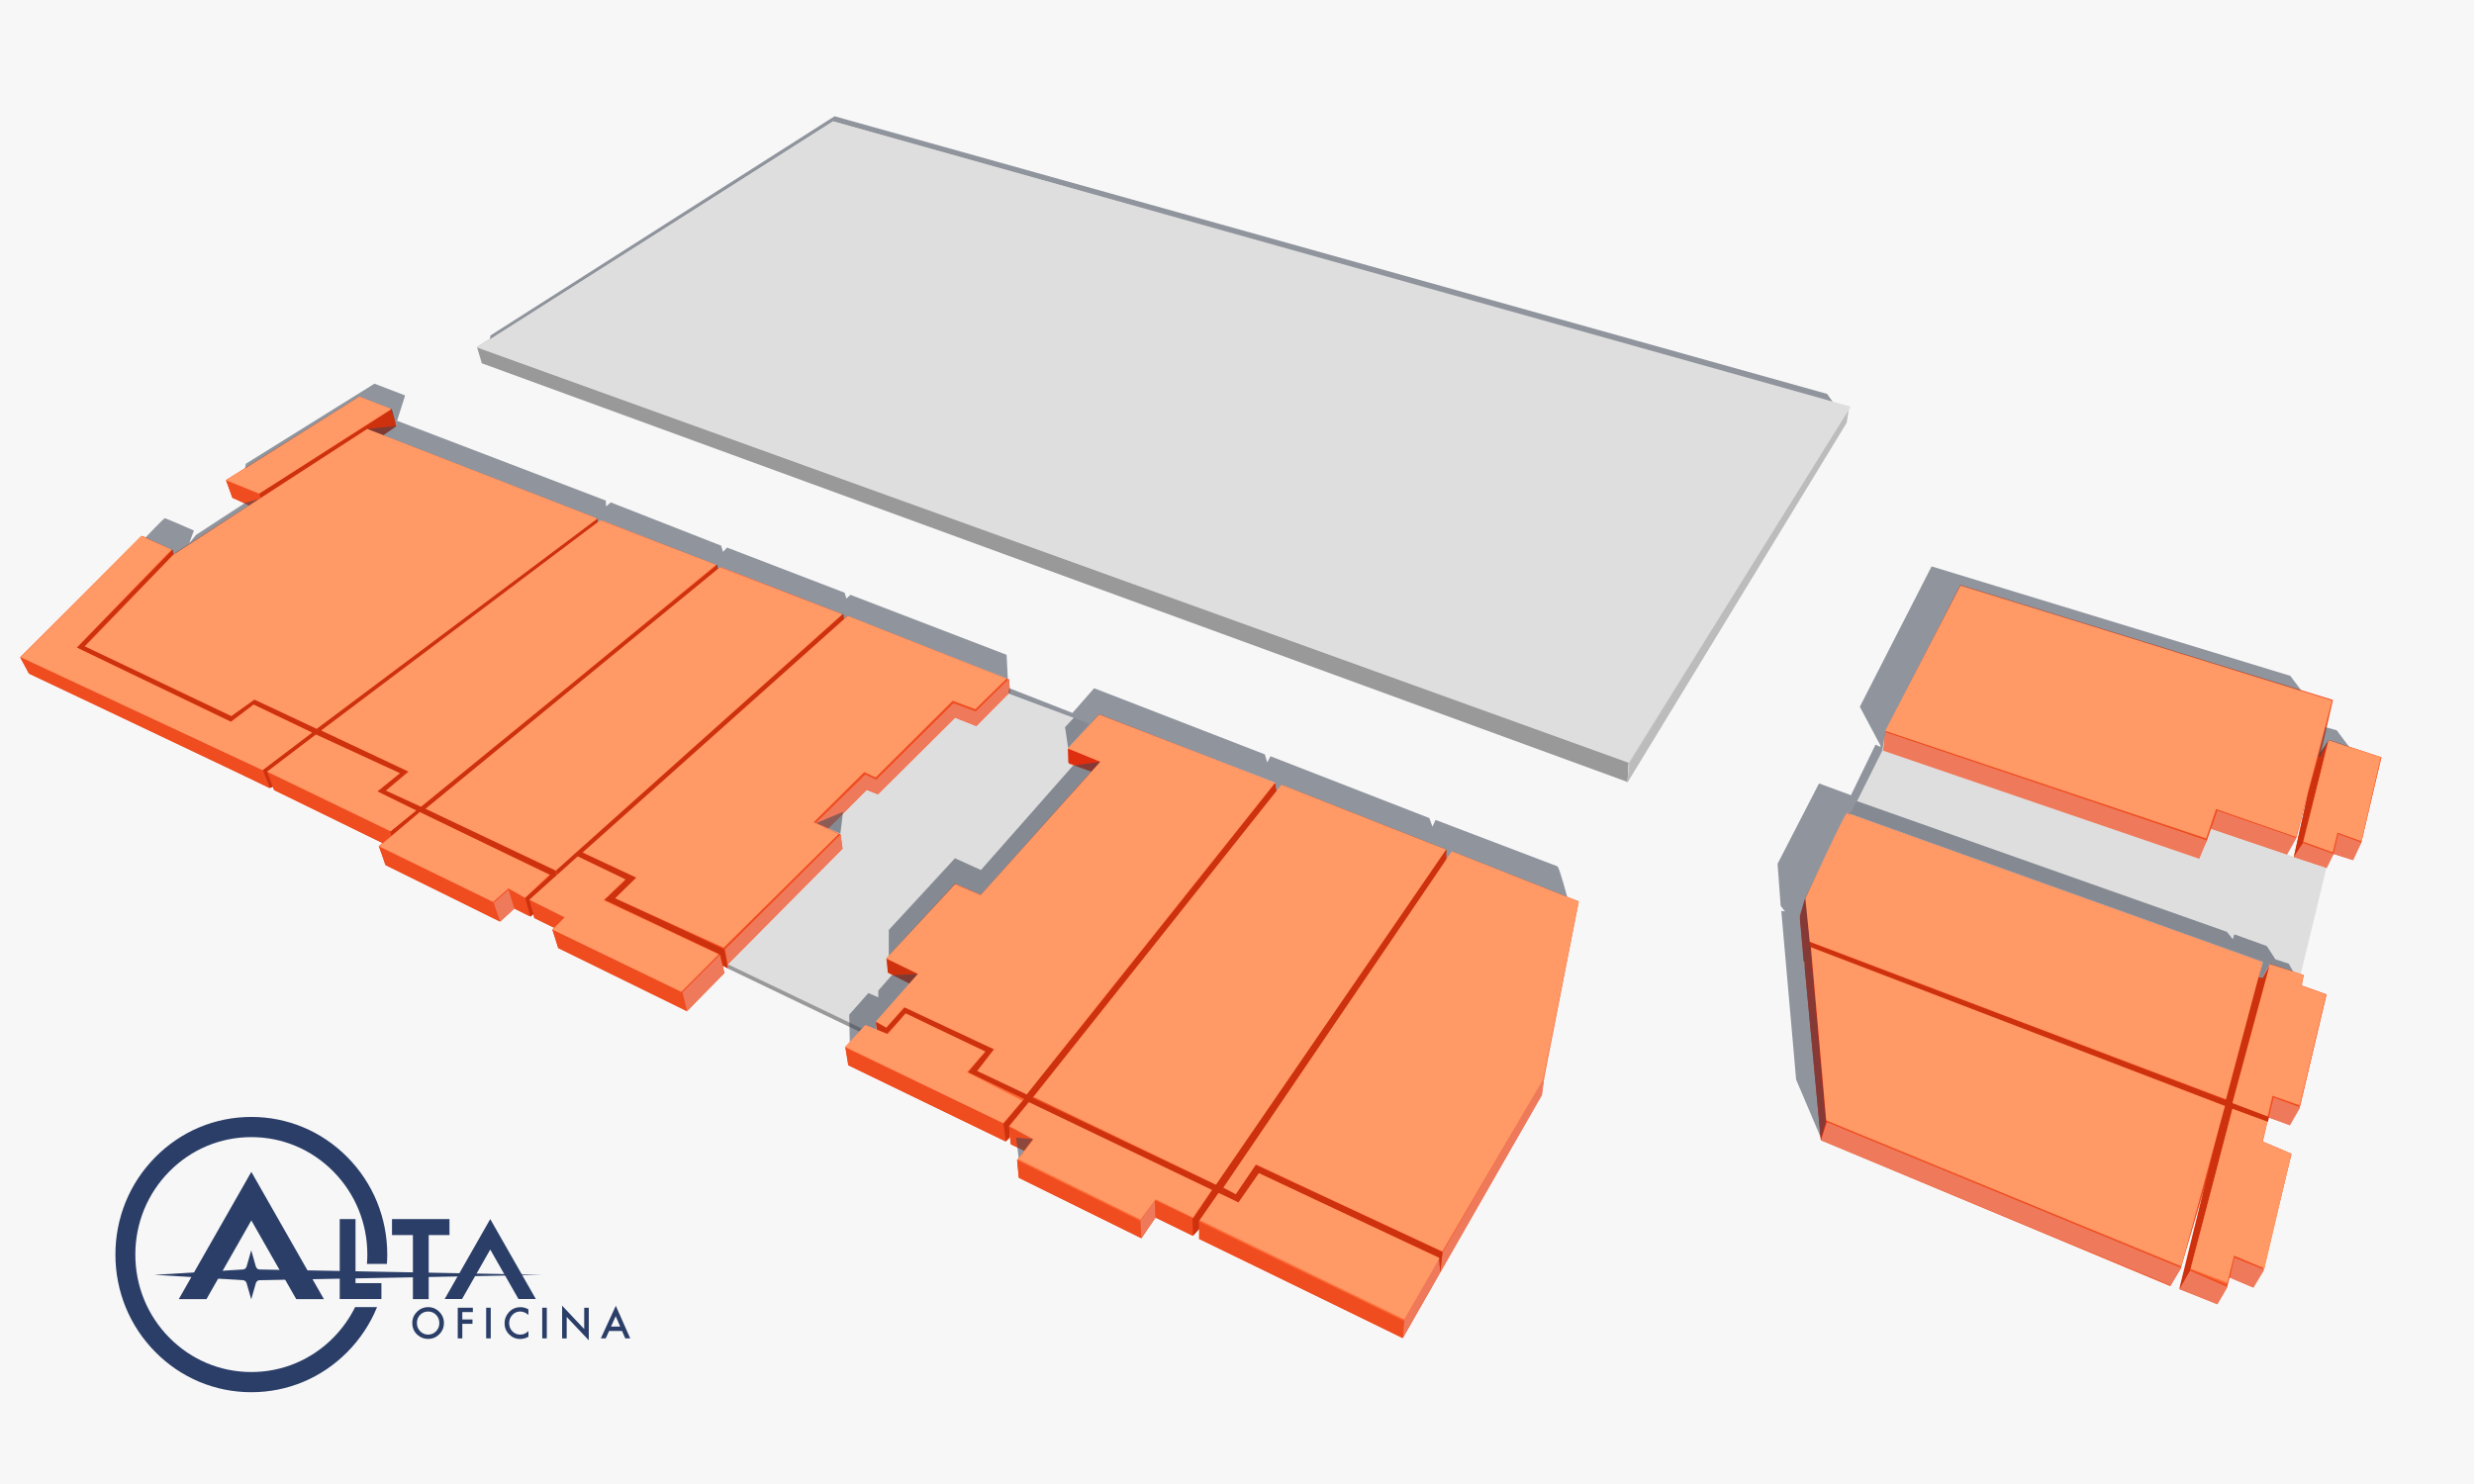
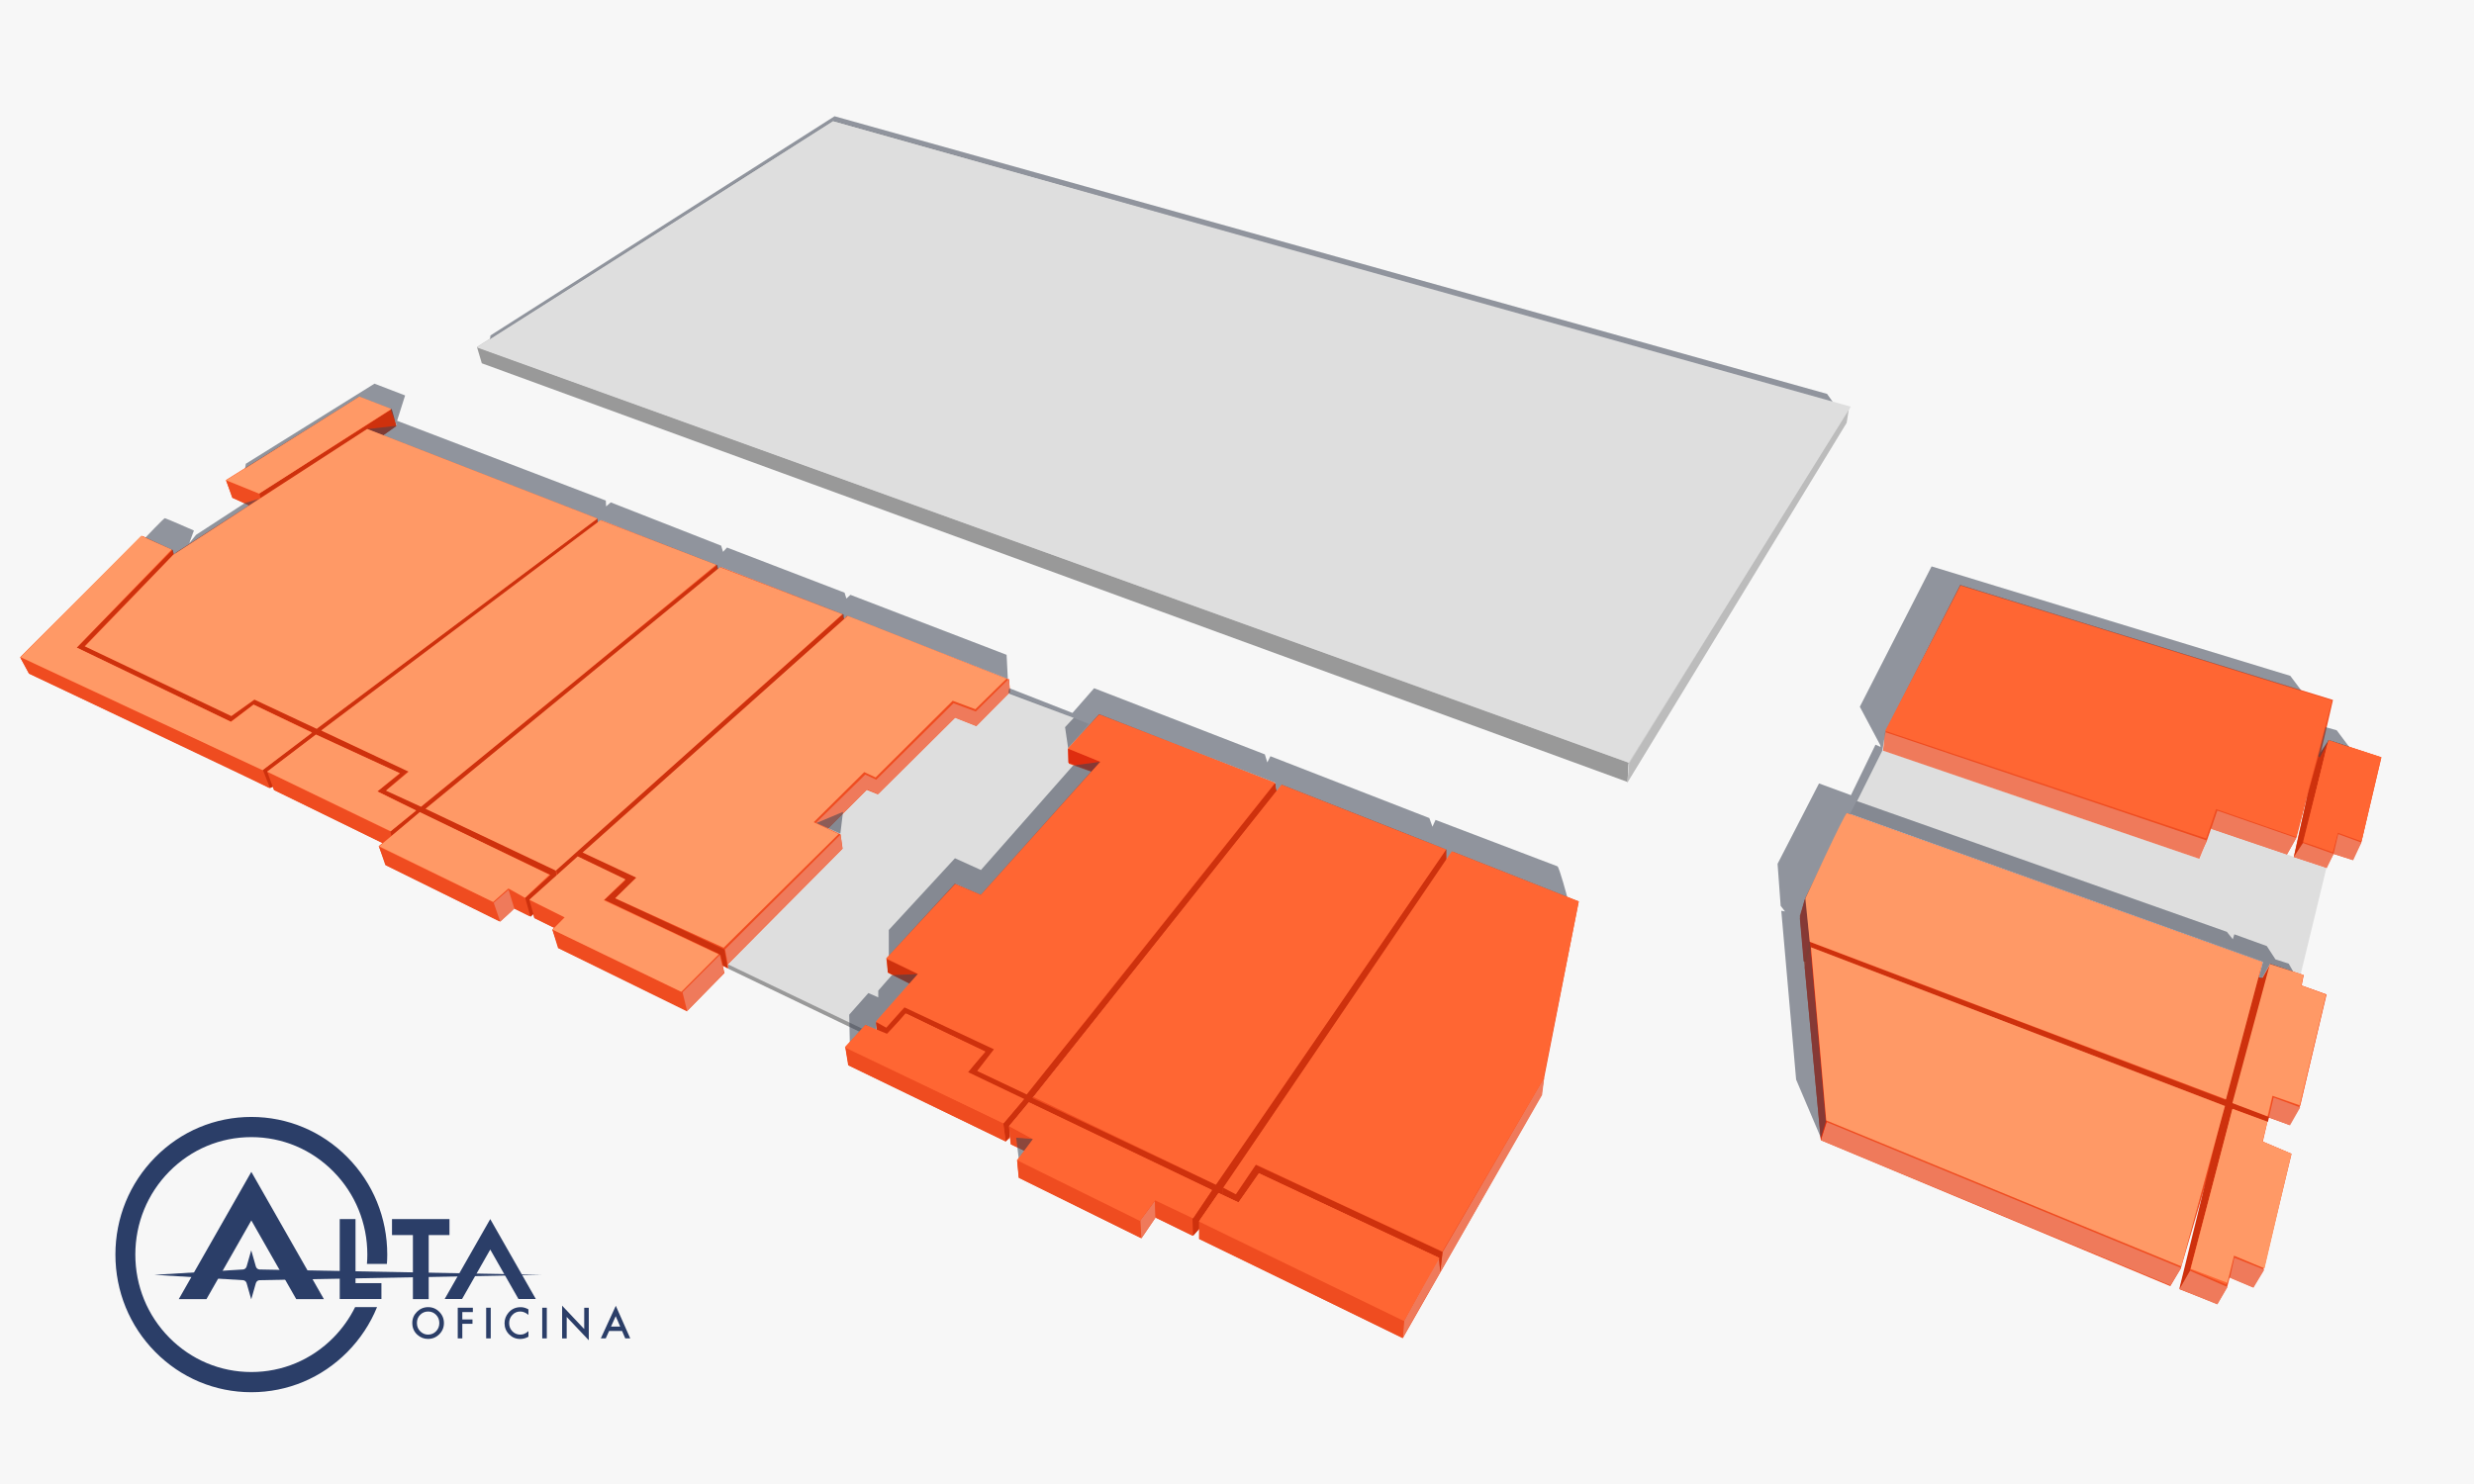
<svg xmlns="http://www.w3.org/2000/svg" version="1.1" x="0px" y="0px" width="1000px" height="600px" viewBox="0 0 1000 600" enable-background="new 0 0 1000 600" xml:space="preserve">
  <g id="base">
    <g id="Background_Color">
      <rect fill="#F7F7F7" width="1000" height="600" />
    </g>
    <g id="lobby">
      <polygon fill="#DEDEDE" points="408,280 440.16,292.67 431.83,302.33 432,308.33 441.33,312.17 397,362 386.16,357.33     358.33,387.67 359,393.33 368,397.67 354,413.33 354,416.17 350,414.17 347.58,417.08 294.33,391.58 294.21,389.92 340.5,343.17     339.66,337.5 334.66,335 350.33,319.17 354.66,321 386,290.17 394.66,293.5   " />
      <polygon fill="#DEDEDE" points="760.79,303.25 747.83,329 914.58,388.67 913.29,394.96 914.71,395.08 917.58,389.67     929.96,393.83 940.33,351 893.87,334.88 889.12,347.25   " />
      <g id="Layer_25">
        <polygon fill="#CCCCCC" points="192.75,140.25 336.75,48.75 747.5,165 659,309    " />
      </g>
    </g>
    <g id="Layer_8">
      <polygon fill="#999999" points="192.79,140.28 194.75,146.88 657.85,316.16 658.25,308.38   " />
      <polygon fill="#999999" points="294.29,389.92 294.41,391.67 347.5,417.17 348.54,415.92   " />
    </g>
    <g id="Layer_9">
      <polygon fill="#BCBCBC" points="747.41,164.86 746.42,170.97 657.76,316.52 658.48,308.77   " />
    </g>
    <g id="Layer_10">
      <path fill="#EF4C20" d="M431.83,302.67l0.17,6.08l9,3.25l-44.5,49.75l-10.5-4.5l-27.75,30.25l0.75,5.83l8.75,4.42L354,413.5    l0.42,3.08l-4.59-2.25l-8.08,9.17l1.25,7.25l63.5,30.75l1.75-1.5l-0.33-4.58l8.25-9.75l1.42,0.83l-0.08-2.67L516.25,320    c-0.75-0.25-1-3.5-1-3.5l-71-27.75L431.83,302.67z" />
      <polygon fill="#EF4C20" points="746.5,328.75 914.5,389 913,395.5 914,396.17 917.66,389.67 931.16,394.25 930.33,398.5     940.41,402.08 929.5,447.75 925.25,454.75 916.75,451.75 914.5,461.5 926.25,466.5 915,513 910.75,520.5 901.25,516.5     900.25,520.25 896.25,527.25 881,521.25 898.25,455.75 881.5,512.75 877.25,520 736,461 727.5,370.25 729.75,363   " />
      <polygon fill="#EF4C20" points="762,296 761.5,303 888.75,346.75 892,340 893.75,335 924.41,345.42 928.25,338.58 933.16,319.5     927.16,346.5 940.25,350.75 943.25,345.25 950.5,347.5 954.5,340.5 962.5,306.25 941.5,299.25 937.75,305.75 943,283     792.33,236.5   " />
      <polygon fill="#EF4C20" points="70.31,224.25 71.25,223.31 100.75,204.25 94,201.25 91.37,194.31 145.25,160.44 158.06,165.31     160.18,172.12 154.87,175.94 195.16,191.62 196.58,192.17 241.5,209.62 241.66,211.29 243,210.29 290.04,228.58 290.12,230.25     291.33,229.21 341.03,248.47 341.07,250.12 342.36,248.91 407.91,274.75 408.16,279.75 394.62,293.54 386,290.08 354.75,321.12     350.33,319.33 334.75,334.96 339.75,337.33 340.58,343.12 294.21,389.88 294.37,391.58 292.16,390.5 292.83,393.42 277.83,408.67     225.83,383.33 223.31,375.88 224.06,375.12 216,371.12 215.62,369.5 214.5,370.56 207.87,367.25 202.12,372.62 156,349.81     153.12,342.12 154.68,340.81 110.75,319.44 110.25,318.12 108.93,318.62 92.62,310.5 11.75,272.38 8.18,265.81 32.18,241.94     57.43,216.69 69.75,222.38   " />
      <polygon fill="#EF4C20" points="518.16,317.33 584.68,343.5 584.56,347.94 587.12,344.31 638.12,364.44 624.12,435.88     623.06,442.69 567,541.06 484.75,500.81 484.75,496.78 482.16,499.62 467.08,492.25 461.37,500.67 411.75,476.12 411.12,469.12     414,465.25 408.5,462.67 407.83,455.5 416.06,445.75 417.81,446.62 417.33,443.92   " />
      <polygon fill="#CE310D" points="584.5,343.5 584.75,348 494.25,480.5 494.25,483.25 492.5,482.5 484.71,493.67 484.71,496.88     482.25,499.67 482,492.38   " />
      <polygon fill="#EF7A5B" points="624.18,435.62 623.31,442.75 582.18,514.38 583.12,506.25   " />
      <polygon fill="#EF7A5B" points="466.79,485.58 467,492.42 461.33,500.67 460.96,493.38   " />
      <path fill="#EF7A5B" d="M567.62,533.88l-0.54,7.04c-0.17-0.25,15.1-26.54,15.1-26.54l-0.62-5.94L567.62,533.88z" />
      <polygon fill="#EF4C20" points="567.33,533.83 566.83,540.83 484.66,500.96 484.71,493.71   " />
      <polygon fill="#CE310D" points="494.16,480.08 494.16,483.17 500.66,486.17 508.83,474.5 581.66,508.5 582.16,514.17     583.08,506.17 507.5,470.92 499.58,482.83   " />
      <polygon fill="#EF4C20" points="466.96,485.38 481.83,492.5 482.04,499.62 467.21,492.38   " />
      <polygon fill="#EF4C20" points="460.75,493.38 461.12,500.5 411.87,476.25 411.12,469   " />
      <polygon fill="#EF4C20" points="407.92,455.5 408.75,462.67 414,465.25 417.42,460.42   " />
      <polygon fill="#CE310D" points="415.67,443.17 415.75,445.67 489.87,481.25 491.5,479   " />
    </g>
    <g id="Layer_34">
      <polygon fill="#EF4C20" points="275.68,401.31 277.75,408.94 225.56,383.31 223.25,375.81   " />
      <polygon fill="#EF4C20" points="214,363.94 215.96,371.21 223.81,375.06 228.18,371   " />
      <polygon fill="#EF4C20" points="91.5,194.38 104.66,199.58 105.12,201.5 100.62,204.38 93.87,201.25   " />
      <polygon fill="#EF4C20" points="8.16,265.75 106.12,311.41 108.88,318.56 11.69,272.31   " />
      <path fill="#EF4C20" d="M108.16,312l49.5,24.17l0.58,2.08l-3.42,2.75l-44-21.58C110.83,319.42,108,312,108.16,312z" />
      <polygon fill="#EF4C20" points="153.25,342.42 155.75,349.75 201.75,372.42 199.25,364.92   " />
      <polygon fill="#EF4C20" points="205.5,359.75 207.75,367.33 214.16,370.5 212.04,363   " />
    </g>
    <g id="Layer_33">
      <polygon fill="#CE310D" points="225,354.38 224.58,351.83 171.37,326.62 156.12,319.5 165.12,311.75 102.87,282.88 93.5,289.5     34.12,261.25 70.25,224.12 69.75,222.25 30.87,261.88 54.62,273.5 93.25,291.75 102.5,284.88 126.12,296.12 106.25,311.25     109.12,318.62 110.22,318.09 108,311.97 127.87,297 161.75,312.75 152.5,320 168.25,327.75 157.75,336 158.25,338.12 170,328.62     222.5,353.75 212.29,363.04 214.41,370.62 215.58,369.58 214,363.94   " />
      <polygon fill="#CE310D" points="515.5,316.5 516,319.83 417.33,443.83 417.83,446.5 415.83,445.67 407.83,455.33 408.16,459.5     406.5,461.5 405.5,454 413.33,445 390.83,433.67 398.33,425.33 366.16,409.83 358.17,418.25 354.42,416.42 354.16,413.33     358,415.33 365.83,407.17 402.16,424 395.16,433 414.83,442.17 439,412.67   " />
      <polygon fill="#CE310D" points="235.37,344.62 257.43,354.81 248.68,363.25 292.81,383.88 294.16,391.5 292.25,390.38     291.25,386.12 244.16,364 252.87,355.81 235.62,347.44   " />
      <polygon fill="#CE310D" points="158.33,165.33 160.25,172.25 154.91,176 148.5,173.62 105.25,201.38 104.87,199.38   " />
      <polygon fill="#CE310D" points="340.5,248.5 341.16,250.42 235.66,344.83 236.16,347.58 233.66,346.42 225.25,354.17     224.83,351.67   " />
      <polygon fill="#CE310D" points="289.75,228.58 290.33,230.17 172.25,326.92 173.16,329.83 171.41,328.92 170.33,326   " />
      <polygon fill="#CE310D" points="241.33,209.58 241.66,211.33 130.25,295.25 130.71,298 129.16,297.33 128.25,294.42   " />
    </g>
    <g id="Layer_32">
      <polygon fill="#DF2D0F" points="431.66,302.67 445,308 441.16,311.83 431.83,308.33   " />
      <polygon fill="#CE310D" points="358.5,387.83 371.16,393.83 367.75,397.67 358.83,393.17   " />
      <polygon fill="#EF4C20" points="341.66,423.33 405.5,454 406.5,461.5 342.83,430.67   " />
    </g>
    <g id="Layer_30">
      <polygon fill="#EF7A5B" points="928.16,338.83 924.37,345.5 893.75,335.12 896.25,327.75   " />
      <polygon fill="#EF7A5B" points="945.12,337.25 954.5,340.67 951.16,347.83 943.25,345.25   " />
      <polygon fill="#EF7A5B" points="943.25,345.25 940.5,351 927.25,346.5 930.5,340.75   " />
      <polygon fill="#EF7A5B" points="919,443.75 929.75,447.75 925.62,455 917.12,451.75   " />
      <polygon fill="#EF7A5B" points="903.12,508.5 915.25,513.38 910.87,520.62 901.37,516.62   " />
      <polygon fill="#EF7A5B" points="885.12,513.75 881,521.12 896.25,527.38 900.37,520.38   " />
      <polygon fill="#EF7A5B" points="738.33,453.67 736,461 877.33,519.67 881.66,512.67   " />
      <path fill="#EF7A5B" d="M199.56,365l2.62,7.62c0,0,5.81-5.06,5.69-5.38s-2.31-7.5-2.31-7.5L199.56,365z" />
      <polygon fill="#EF7A5B" points="275.87,401.19 290.93,386.12 292.68,393.31 277.75,408.81   " />
      <polygon fill="#EF7A5B" points="293.08,383.83 294.16,389.75 340.5,343.17 339.75,337.42   " />
      <polygon fill="#EF7A5B" points="407.83,274.42 408.25,279.92 394.66,293.58 386.08,290.25 355,321.08 350.5,319.17 334.66,335     329.83,332.67 349.75,313.17 354.16,315.25 385.41,284.33 394.41,287.67   " />
      <polygon fill="#EF7A5B" points="892,339.83 889,347.25 761.12,303.5 762,296 853,326.62   " />
    </g>
    <g id="Layer_28">
      <polygon fill="#DF2D0F" points="729.5,363.5 727.5,371.25 729,388.5 729.87,388.75 729.5,391.25 736,461 738.33,453.67     732,383.12   " />
    </g>
    <g id="Layer_27">
      <polygon fill="#CE310D" points="731.5,380.83 730.82,382.96 729,388.67 729.87,388.81 732.06,383.06 899.33,447.17 897.16,454.83     880.83,521.33 885.16,513.83 902.5,448.33 916.66,453.67 917.16,451.67 902.66,446 917.83,390 914.66,395.33 912.83,395.17     899.5,444.67   " />
      <polygon fill="#CE310D" points="941.25,299.25 930.75,341 927.25,346.25 932.75,321.25 937.25,305.25   " />
    </g>
    <g id="Layer_36">
      <polygon fill="#FF6633" points="145,160.5 158.17,165.5 104.67,199.5 91.17,194.17   " />
      <polygon fill="#FF6633" points="57.33,216.67 69.5,222.33 31,261.83 93.33,291.83 102.5,285 125.83,296 106.17,311.33     8.17,265.67   " />
      <polygon fill="#FF6633" points="127.75,297.08 161.5,312.67 152.5,319.92 168.17,327.75 157.75,336.17 108,312   " />
      <polygon fill="#FF6633" points="169.75,328.62 222.38,353.75 212.5,362.75 205.42,359.33 199.33,364.67 153,342.25   " />
      <polygon fill="#FF6633" points="233.62,346.5 252.75,355.75 244.12,363.75 290.67,385.75 275.42,401 223.25,375.75 228.38,371     214,363.88   " />
      <polygon fill="#FF6633" points="341.5,423.5 349.83,414.67 358.33,418.33 366.33,409.83 398,425.33 391.33,433.5 414,444.33     405.67,454.17   " />
      <polygon fill="#FF6633" points="415.88,445.88 489.88,481.25 482.25,492.62 466.75,485.25 460.75,493.62 411.12,469.12     417.5,460.5 407.88,455.25   " />
      <polygon fill="#FF6633" points="492.5,482.38 500.62,486.12 509,474.5 581.5,508.5 567.5,534.12 484.62,493.88   " />
      <path fill="#FF6633" d="M941.09,299.22c0.42,0,21.51,6.93,21.51,6.93l-8.06,33.82l-9.48-3.54l-2.12,7.78l-11.74-3.68    L941.09,299.22z" />
      <path fill="#FF6633" d="M917.74,389.77l13.3,4.53l-0.85,4.1l10.05,3.68l-10.47,44.99l-11.18-3.96c0,0-1.56,8.49-1.98,8.21    c-0.42-0.28-13.87-5.52-13.87-5.52L917.74,389.77z" />
      <polygon fill="#FF6633" points="902.46,448.35 916.47,453.72 914.63,461.65 925.95,466.46 915.19,512.72 902.6,507.49     899.91,519.37 885.34,513.29   " />
    </g>
    <g id="example__x22_in_escrow_x22_" display="none" opacity="0.68">
-       <polygon display="inline" fill="#CE310D" points="517.75,317.75 584,343.25 491.5,479 417.75,444.25   " />
+       <polygon display="inline" fill="#CE310D" points="518.04,317.22 584.68,343.39 482.5,493 467,485.75 461,493.75 411.25,469.25     417.23,460.61 407.82,455.56   " />
+       <polygon display="inline" fill="#CE310D" points="444.38,288.88 515.1,316.57 405.84,454.54 341.75,423.5 349.89,414.41     354.25,416.38 354.12,413.5 371.14,393.86 358.2,387.67 386.25,357.12 396.5,361.75 444.69,308.02 431.65,302.58   " />
+       <polygon display="inline" fill="#CE310D" points="586.54,344.25 638.25,364.38 624.12,436.12 567.49,534.71 484.75,493.75   " />
+       <polygon display="inline" fill="#CE310D" points="762.33,295.67 792.67,236.67 943.02,283.15 928.43,338.76 896.22,327.88     892.23,339.86   " />
+       <polygon display="inline" fill="#CE310D" points="941.09,299.25 930.9,341.1 943.16,345.23 945.22,337.1 954.3,340.55     962.56,306.27   " />
    </g>
    <g id="shadows" opacity="0.55">
      <polygon fill="#3C4454" points="949.75,302.25 944.5,295.25 940,294 937,305.75 937.68,306.25 941.37,299.31   " />
      <polygon fill="#3C4454" points="930.25,279.25 925.75,273.25 780.75,229 751.75,285.75 760,301.25 760.16,302 758.08,301.08     748.16,321.5 735.25,316.75 718.5,349.25 719.75,366.25 721.5,368.5 720,368.25 726,436.5 736,460 738,453.5 730,363     740.25,342.62 746.75,328.75 747.87,329.38 760.87,303.38 762.12,295.88 792.87,236.88   " />
      <polygon fill="#3C4454" points="927,393 925.12,389.62 919.75,387.88 916.25,382.5 903.12,377.75 902.5,379.75 900.12,376.75     749,323.33 745,327.67 746.75,328.75 914.66,389 913,395.33 914.33,395.5 917.5,389.83   " />
      <path fill="#3C4454" d="M633.5,362.75c0,0-3.25-12.25-4-12.5s-49.25-18.75-49.25-18.75l-1.25,2.75l-1.25-3.5l-64.25-25l-1.25,2.5    l-1-3.25l-69-26.75l-8.75,10l-25.5-10c0,0-0.75,2,0,2.25s26,9.75,26,9.75l-3.5,3.75l1.25,8.5L444.5,289l71,27.5l0.5,3.5l1.75-2.25    l66.75,25.75l0.25,4l2.25-3L633.5,362.75z" />
      <polygon fill="#3C4454" points="444.75,308 433.75,309.5 396.5,351.75 386,347 359.25,376 359.25,386.5 386.25,357.38     396.62,361.88   " />
      <polygon fill="#3C4454" points="371.17,393.83 360.5,394.25 355,400.5 355,403.25 351,401.5 343.25,410.25 343.5,421.67     349.83,414.5 354.33,416.5 354.08,413.5   " />
      <polygon fill="#3C4454" points="417.5,460.5 410.75,460 411.75,468.25   " />
      <polygon fill="#3C4454" points="340.75,328.25 330,332.75 339.68,337.06   " />
      <path fill="#3C4454" d="M58.75,217.38c0,0,7.5-7.88,7.88-7.88s11.75,5,11.75,5l-1.88,5.12l2.75-3.38L99,203.38l5.88-1.75    l-34.5,22.75l-0.88-2L58.75,217.38z" />
      <polygon fill="#3C4454" points="99.37,187.5 99,189.62 145.25,160.5 157.75,165.25 160.37,172.12 148.37,173.5 241.38,209.62     241.5,211.38 243.08,210.29 289.62,228.62 290,230.25 291.5,229.25 340.5,248.38 340.87,250.25 342.37,249 407.37,274.5     406.87,264.75 343.75,240.5 342.12,242 341.37,239.62 293.87,221.38 292.25,223.12 291.5,220.62 246.87,203.12 245,204.75     244.87,202.38 160.5,170.12 163.75,159.88 151.37,155.12   " />
      <polygon fill="#3C4454" points="198.25,135.62 198,137.62 336.75,49 741.25,163.12 738.5,159.25 337.33,47   " />
    </g>
  </g>
  <g id="landmarks">
    <g id="garage-1">
      <polygon fill="#DEDEDE" points="658.33,308.33 192.75,140.46 336.71,49 748.08,164.42   " />
    </g>
    <g id="e125">
-       <polygon fill="#FF9966" points="792.38,236.75 837.75,250.75 942.62,283.25 928.12,338.42 895.75,327.12 891.75,339 762,295.5       " />
-       <polygon fill="#FF9966" points="941.25,299.38 962.25,306.12 954.5,340.12 944.75,336.62 942.88,344.62 931,340.25   " />
+       <polygon fill="#FF6633" points="792.38,236.75 837.75,250.75 942.62,283.25 928.12,338.42 895.75,327.12 891.75,339 762,295.5       " />
+       <polygon fill="#FF6633" points="941.25,299.38 962.25,306.12 954.5,340.12 944.75,336.62 942.88,344.62 931,340.25   " />
    </g>
    <g id="e115">
      <polygon fill="#FF9966" points="917.5,389.83 931,394.17 930.17,398.5 940.17,402.17 929.5,446.83 918.5,443 916.5,451.33     902.33,446   " />
      <path fill="#FF9966" d="M729.75,363.25c0,0,16-34.75,16.75-34.5s168,60.25,168,60.25l-14.75,55.5L731.5,380.75L729.75,363.25z" />
    </g>
    <g id="e105">
      <polygon fill="#FF9966" points="732,383 738.17,453 881.67,512 899.33,447.17   " />
      <polygon fill="#FF9966" points="902.33,448.33 916.5,453.5 914.5,461.5 926.17,466.5 915.33,512.83 903,507.67 900.33,518.67     885.5,513   " />
    </g>
    <g id="s180">
-       <polygon fill="#FF9966" points="494.5,480.17 499.5,482.83 507.67,470.83 583,506 623.75,436.5 638.17,364.5 586.83,344.17   " />
-       <polygon fill="#FF9966" points="492.58,482.33 484.92,493.33 567.67,533.5 581.83,508.67 508.83,474.33 500.58,486.25   " />
+       <polygon fill="#FF6633" points="494.5,480.17 499.5,482.83 507.67,470.83 583,506 623.75,436.5 638.17,364.5 586.83,344.17   " />
+       <polygon fill="#FF6633" points="492.58,482.33 484.92,493.33 567.67,533.5 581.83,508.67 508.83,474.33 500.58,486.25   " />
    </g>
    <g id="s170">
-       <polygon fill="#FF9966" points="417.75,443.5 518,317.25 584.5,343.5 491.5,479   " />
-       <polygon fill="#FF9966" points="408,455.38 415.88,445.62 489.83,481.08 482.17,492.25 467.17,484.92 461,493.08 411.5,468.67     417.75,460.67   " />
+       <polygon fill="#FF6633" points="417.75,443.5 518,317.25 584.5,343.5 491.5,479   " />
+       <polygon fill="#FF6633" points="408,455.38 415.88,445.62 489.83,481.08 482.17,492.25 467.17,484.92 461,493.08 411.5,468.67     417.75,460.67   " />
    </g>
    <g id="s160">
-       <polygon fill="#FF9966" points="358.25,387.5 386,357.5 396.38,361.88 444.75,308 431.62,302.62 444.25,288.88 515.38,316.5     415,442.5 395,433 401.75,424.25 365.5,407.25 358.25,415.5 354,413 371,393.75   " />
-       <polygon fill="#FF9966" points="341.62,423.25 349.75,414.38 358.88,418.12 366,409.75 398.25,425.12 390.88,433.5 413.25,445     405.5,454.12   " />
+       <polygon fill="#FF6633" points="358.25,387.5 386,357.5 396.38,361.88 444.75,308 431.62,302.62 444.25,288.88 515.38,316.5     415,442.5 395,433 401.75,424.25 365.5,407.25 358.25,415.5 354,413 371,393.75   " />
+       <polygon fill="#FF6633" points="341.62,423.25 349.75,414.38 358.88,418.12 366,409.75 398.25,425.12 390.88,433.5 413.25,445     405.5,454.12   " />
    </g>
    <g id="s150">
      <polygon fill="#FF9966" points="214,363.75 228.25,370.88 223.38,375.88 275.38,401 290.44,385.88 244,364 252.75,355.5     233.5,346.25   " />
      <polygon fill="#FF9966" points="342.67,249 406.83,274.42 394.25,286.75 385.08,283.33 353.92,314.33 349.33,312.17     328.92,332.42 339,337.17 292.5,383.17 248.67,363.17 257.17,354.83 235.5,344.67   " />
    </g>
    <g id="s140">
      <polygon fill="#FF9966" points="291,229.33 340.5,248.33 224.67,352 172,327   " />
      <polygon fill="#FF9966" points="153.33,342.17 199.33,364.67 205.5,359.17 212.17,363 222,353.67 169.67,328.33   " />
    </g>
    <g id="s130">
      <polygon fill="#FF9966" points="242.67,210.33 289.5,228.33 233.83,274.17 170.17,326.17 156,319.67 165.17,312 129.83,295.33       " />
      <polygon fill="#FF9966" points="108,312 127.67,297 161.58,312.58 152.5,320 168.17,327.67 157.92,336.08   " />
    </g>
    <g id="s110">
      <polygon fill="#FF9966" points="34.33,261.33 70,224.33 148.42,173.42 241.5,209.67 128,294.67 102.83,282.83 93.5,289.5   " />
      <polygon fill="#FF9966" points="145.25,160.33 158.17,165.33 104.75,199.58 91.5,194.17   " />
      <polygon fill="#FF9966" points="57,216.67 69.33,222.17 31,261.83 93.38,291.88 102.5,284.88 126.12,296.25 106.12,311.38     8.33,265.67   " />
    </g>
  </g>
  <g id="nopointer_1_">
    <g>
      <g>
        <g>
          <polygon fill="#2B3E68" points="83.45,525.26 101.59,493.43 119.74,525.26 130.92,525.26 101.59,473.8 72.26,525.26     " />
        </g>
      </g>
      <path fill="#2B3E68" d="M143.54,528.48c-2.23,4.5-5.17,8.67-8.79,12.34c-8.86,8.97-20.63,13.91-33.16,13.91    s-24.3-4.94-33.16-13.91c-8.86-8.97-13.73-20.9-13.73-33.58c0-12.69,4.88-24.61,13.73-33.58c8.86-8.97,20.63-13.91,33.16-13.91    c12.53,0,24.3,4.94,33.16,13.91c8.86,8.97,13.73,20.9,13.73,33.58c0,1.27-0.06,2.52-0.16,3.77h8.07c0.08-1.25,0.14-2.51,0.14-3.77    c0-14.87-5.71-28.84-16.09-39.35c-10.38-10.51-24.17-16.3-38.85-16.3s-28.47,5.79-38.85,16.3    c-10.38,10.51-16.09,24.49-16.09,39.35c0,14.86,5.71,28.84,16.09,39.35c10.38,10.51,24.17,16.3,38.85,16.3    c14.68,0,28.47-5.79,38.85-16.3c5.2-5.27,9.23-11.41,11.96-18.1H143.54z" />
      <g>
        <path fill="#2B3E68" d="M143.7,518.79h10.47v6.42h-16.85v-32.32h6.38V518.79z" />
        <path fill="#2B3E68" d="M181.68,492.89v6.46h-8.4v25.9h-6.38v-25.9h-8.45v-6.46H181.68z" />
      </g>
      <g>
        <path fill="#2B3E68" d="M166.65,534.87c0-1.74,0.63-3.24,1.89-4.5c1.26-1.25,2.77-1.88,4.53-1.88c1.74,0,3.24,0.63,4.49,1.89     c1.25,1.26,1.88,2.78,1.88,4.55c0,1.78-0.63,3.29-1.89,4.54c-1.26,1.25-2.79,1.87-4.57,1.87c-1.58,0-3-0.55-4.26-1.66     C167.35,538.46,166.65,536.86,166.65,534.87z M168.52,534.9c0,1.37,0.45,2.5,1.36,3.38c0.9,0.88,1.95,1.32,3.13,1.32     c1.28,0,2.37-0.45,3.25-1.35c0.88-0.91,1.32-2.02,1.32-3.32c0-1.32-0.44-2.43-1.31-3.32c-0.87-0.9-1.94-1.35-3.22-1.35     c-1.27,0-2.35,0.45-3.23,1.35C168.95,532.49,168.52,533.59,168.52,534.9z" />
        <path fill="#2B3E68" d="M191.13,530.49h-4.26v2.98h4.11v1.76h-4.11v5.9h-1.85v-12.4h6.11V530.49z" />
        <path fill="#2B3E68" d="M198.36,528.73v12.4h-1.85v-12.4H198.36z" />
        <path fill="#2B3E68" d="M213.59,529.4v2.22c-1.07-0.9-2.17-1.36-3.31-1.36c-1.26,0-2.32,0.46-3.18,1.37     c-0.87,0.91-1.3,2.02-1.3,3.34c0,1.3,0.43,2.4,1.3,3.29c0.87,0.89,1.93,1.34,3.19,1.34c0.65,0,1.2-0.11,1.66-0.32     c0.25-0.11,0.52-0.25,0.79-0.43c0.27-0.18,0.56-0.4,0.86-0.66v2.26c-1.06,0.6-2.17,0.91-3.33,0.91c-1.75,0-3.24-0.62-4.48-1.85     c-1.23-1.25-1.85-2.75-1.85-4.51c0-1.58,0.52-2.99,1.55-4.22c1.27-1.51,2.91-2.27,4.92-2.27     C211.51,528.49,212.57,528.79,213.59,529.4z" />
        <path fill="#2B3E68" d="M221.02,528.73v12.4h-1.85v-12.4H221.02z" />
        <path fill="#2B3E68" d="M227.21,541.13v-13.24l8.93,9.46v-8.61h1.85v13.15l-8.93-9.43v8.68H227.21z" />
        <path fill="#2B3E68" d="M251.44,538.12h-5.24l-1.36,3.01h-1.99l6.06-13.18l5.84,13.18h-2.02L251.44,538.12z M250.69,536.36     l-1.82-4.21l-1.9,4.21H250.69z" />
      </g>
      <polygon fill="#2B3E68" points="186.77,525.2 198.16,505.21 209.56,525.2 216.58,525.2 198.16,492.89 179.74,525.2   " />
      <g>
        <path fill="#2B3E68" d="M103.42,518.79l-1.87,6.55l-1.87-6.55c-0.19-0.68-0.79-1.16-1.49-1.2l-35.79-2.16l35.79-2.16     c0.7-0.04,1.29-0.52,1.49-1.2l1.87-6.55l1.87,6.55c0.19,0.68,0.79,1.16,1.49,1.2L219,515.43l-114.08,2.16     C104.22,517.63,103.62,518.11,103.42,518.79z" />
      </g>
    </g>
  </g>
</svg>
